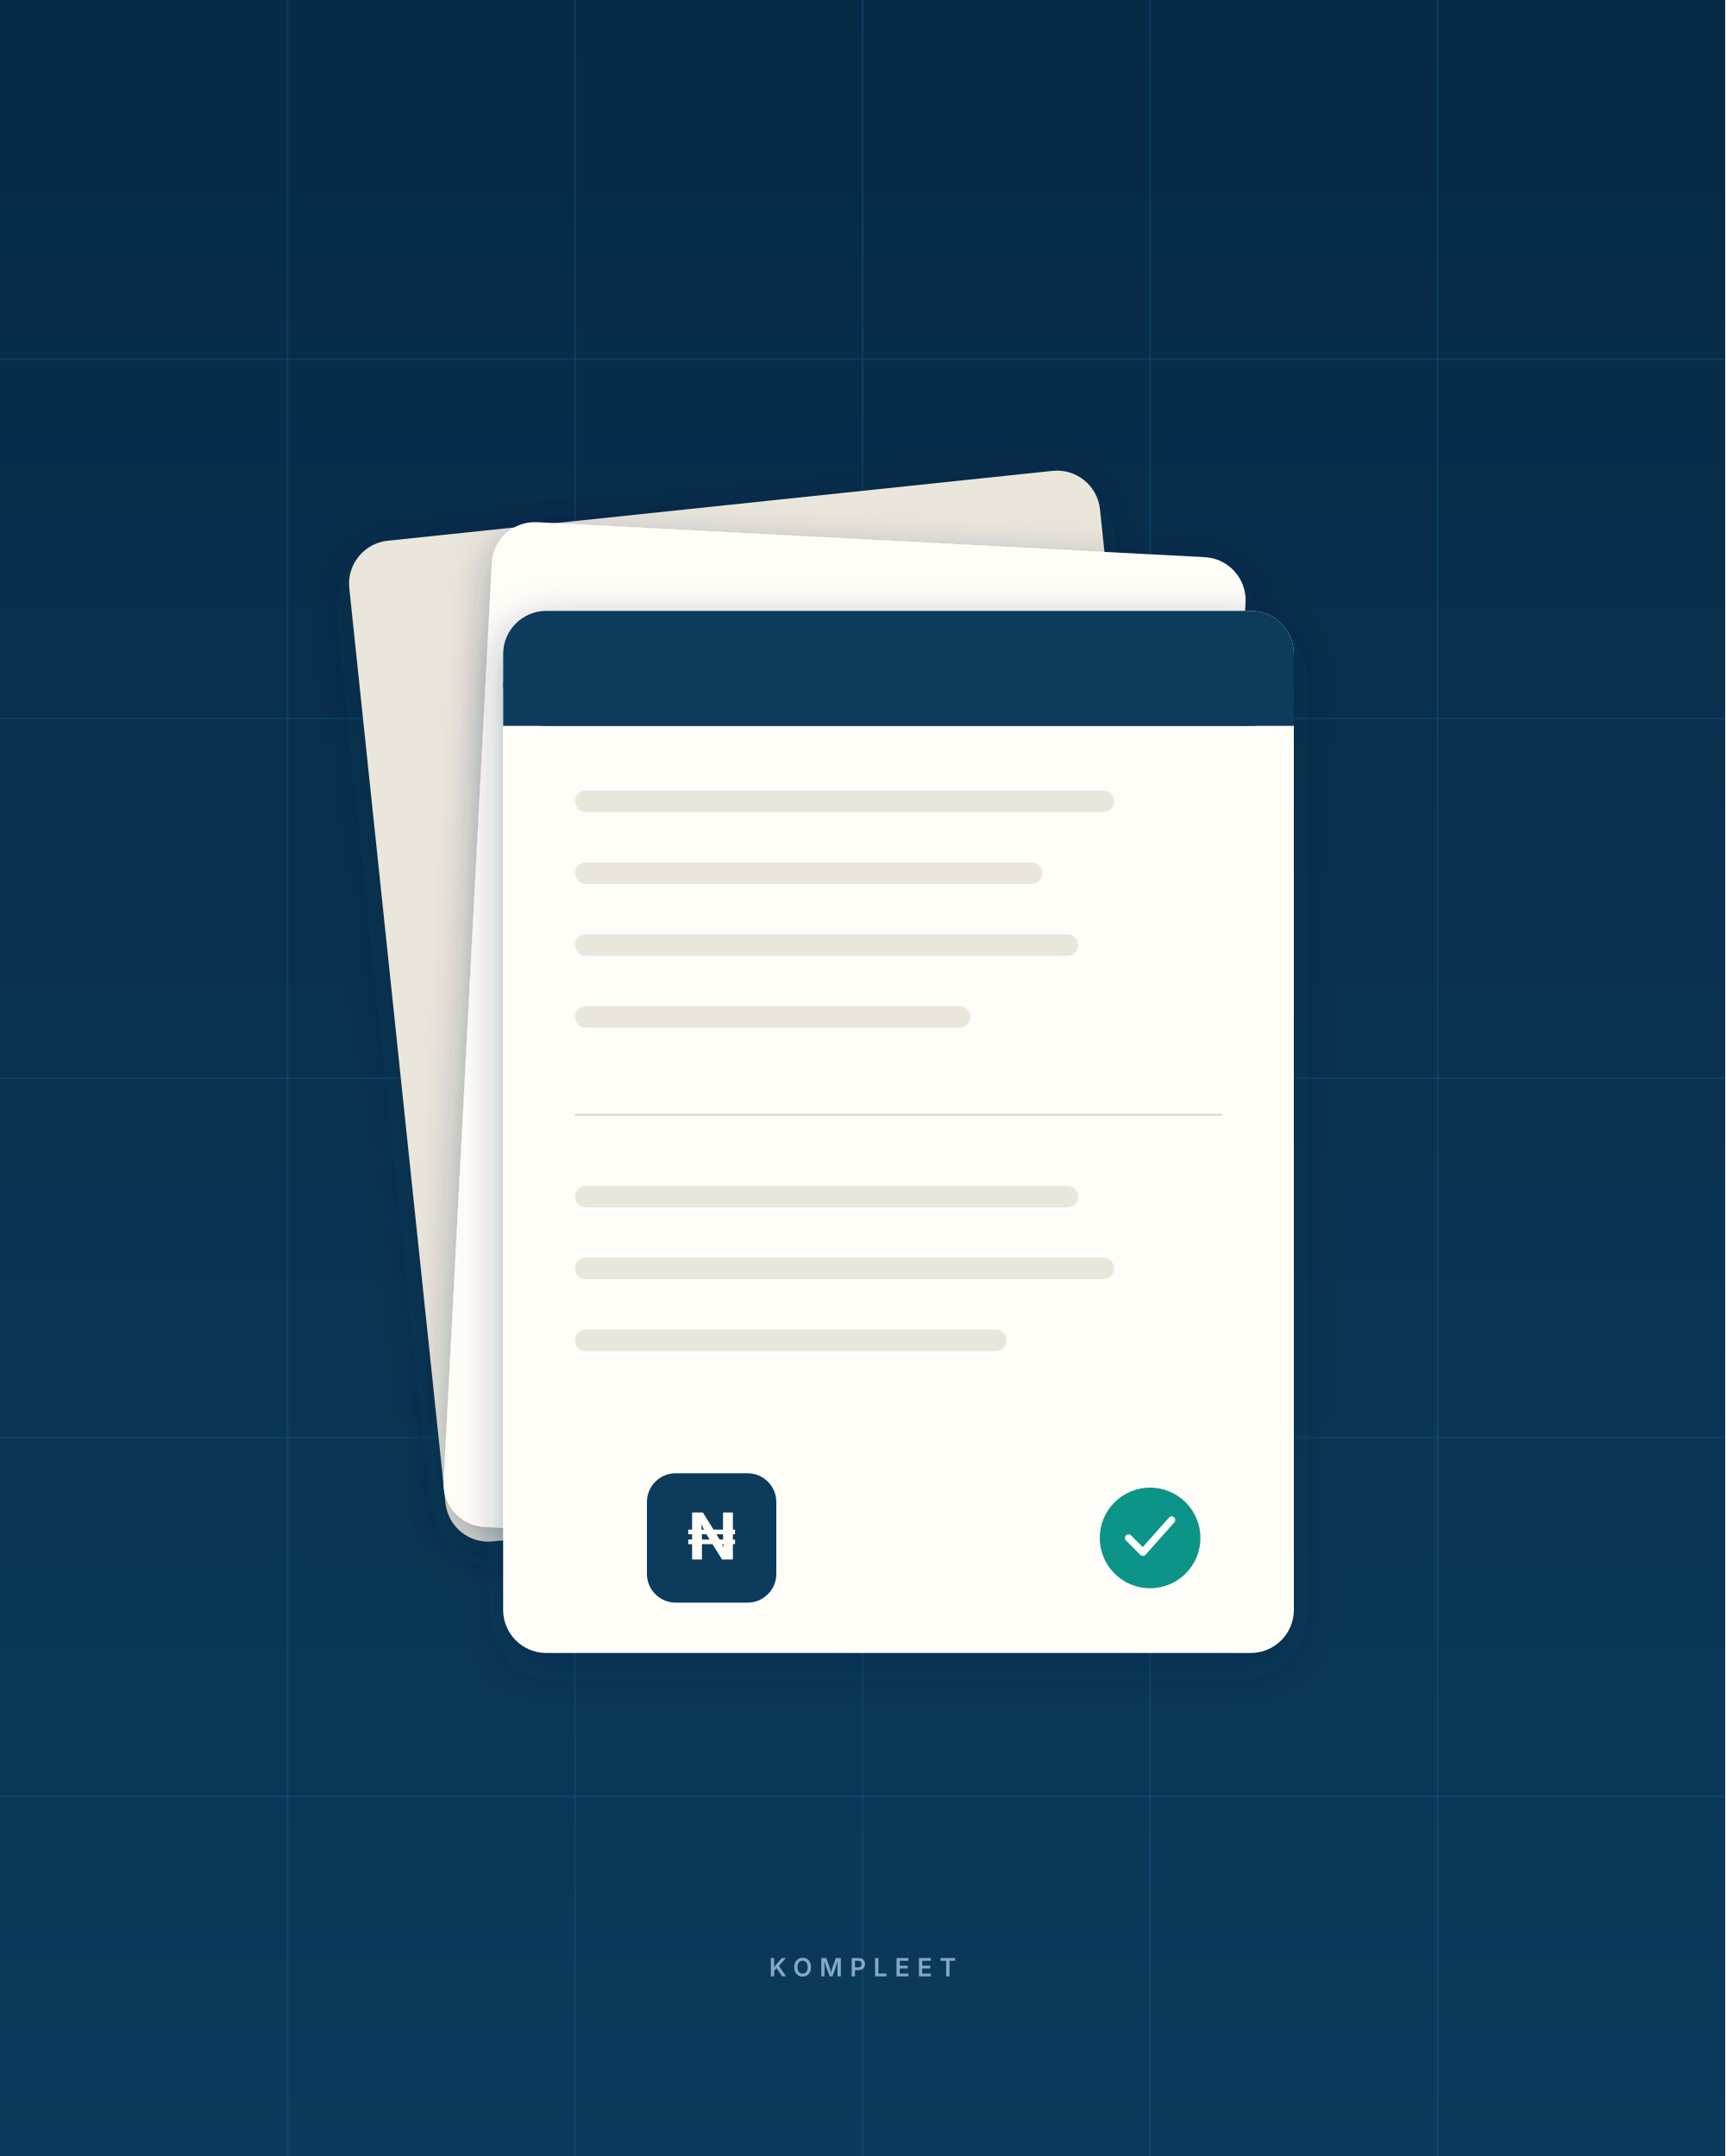
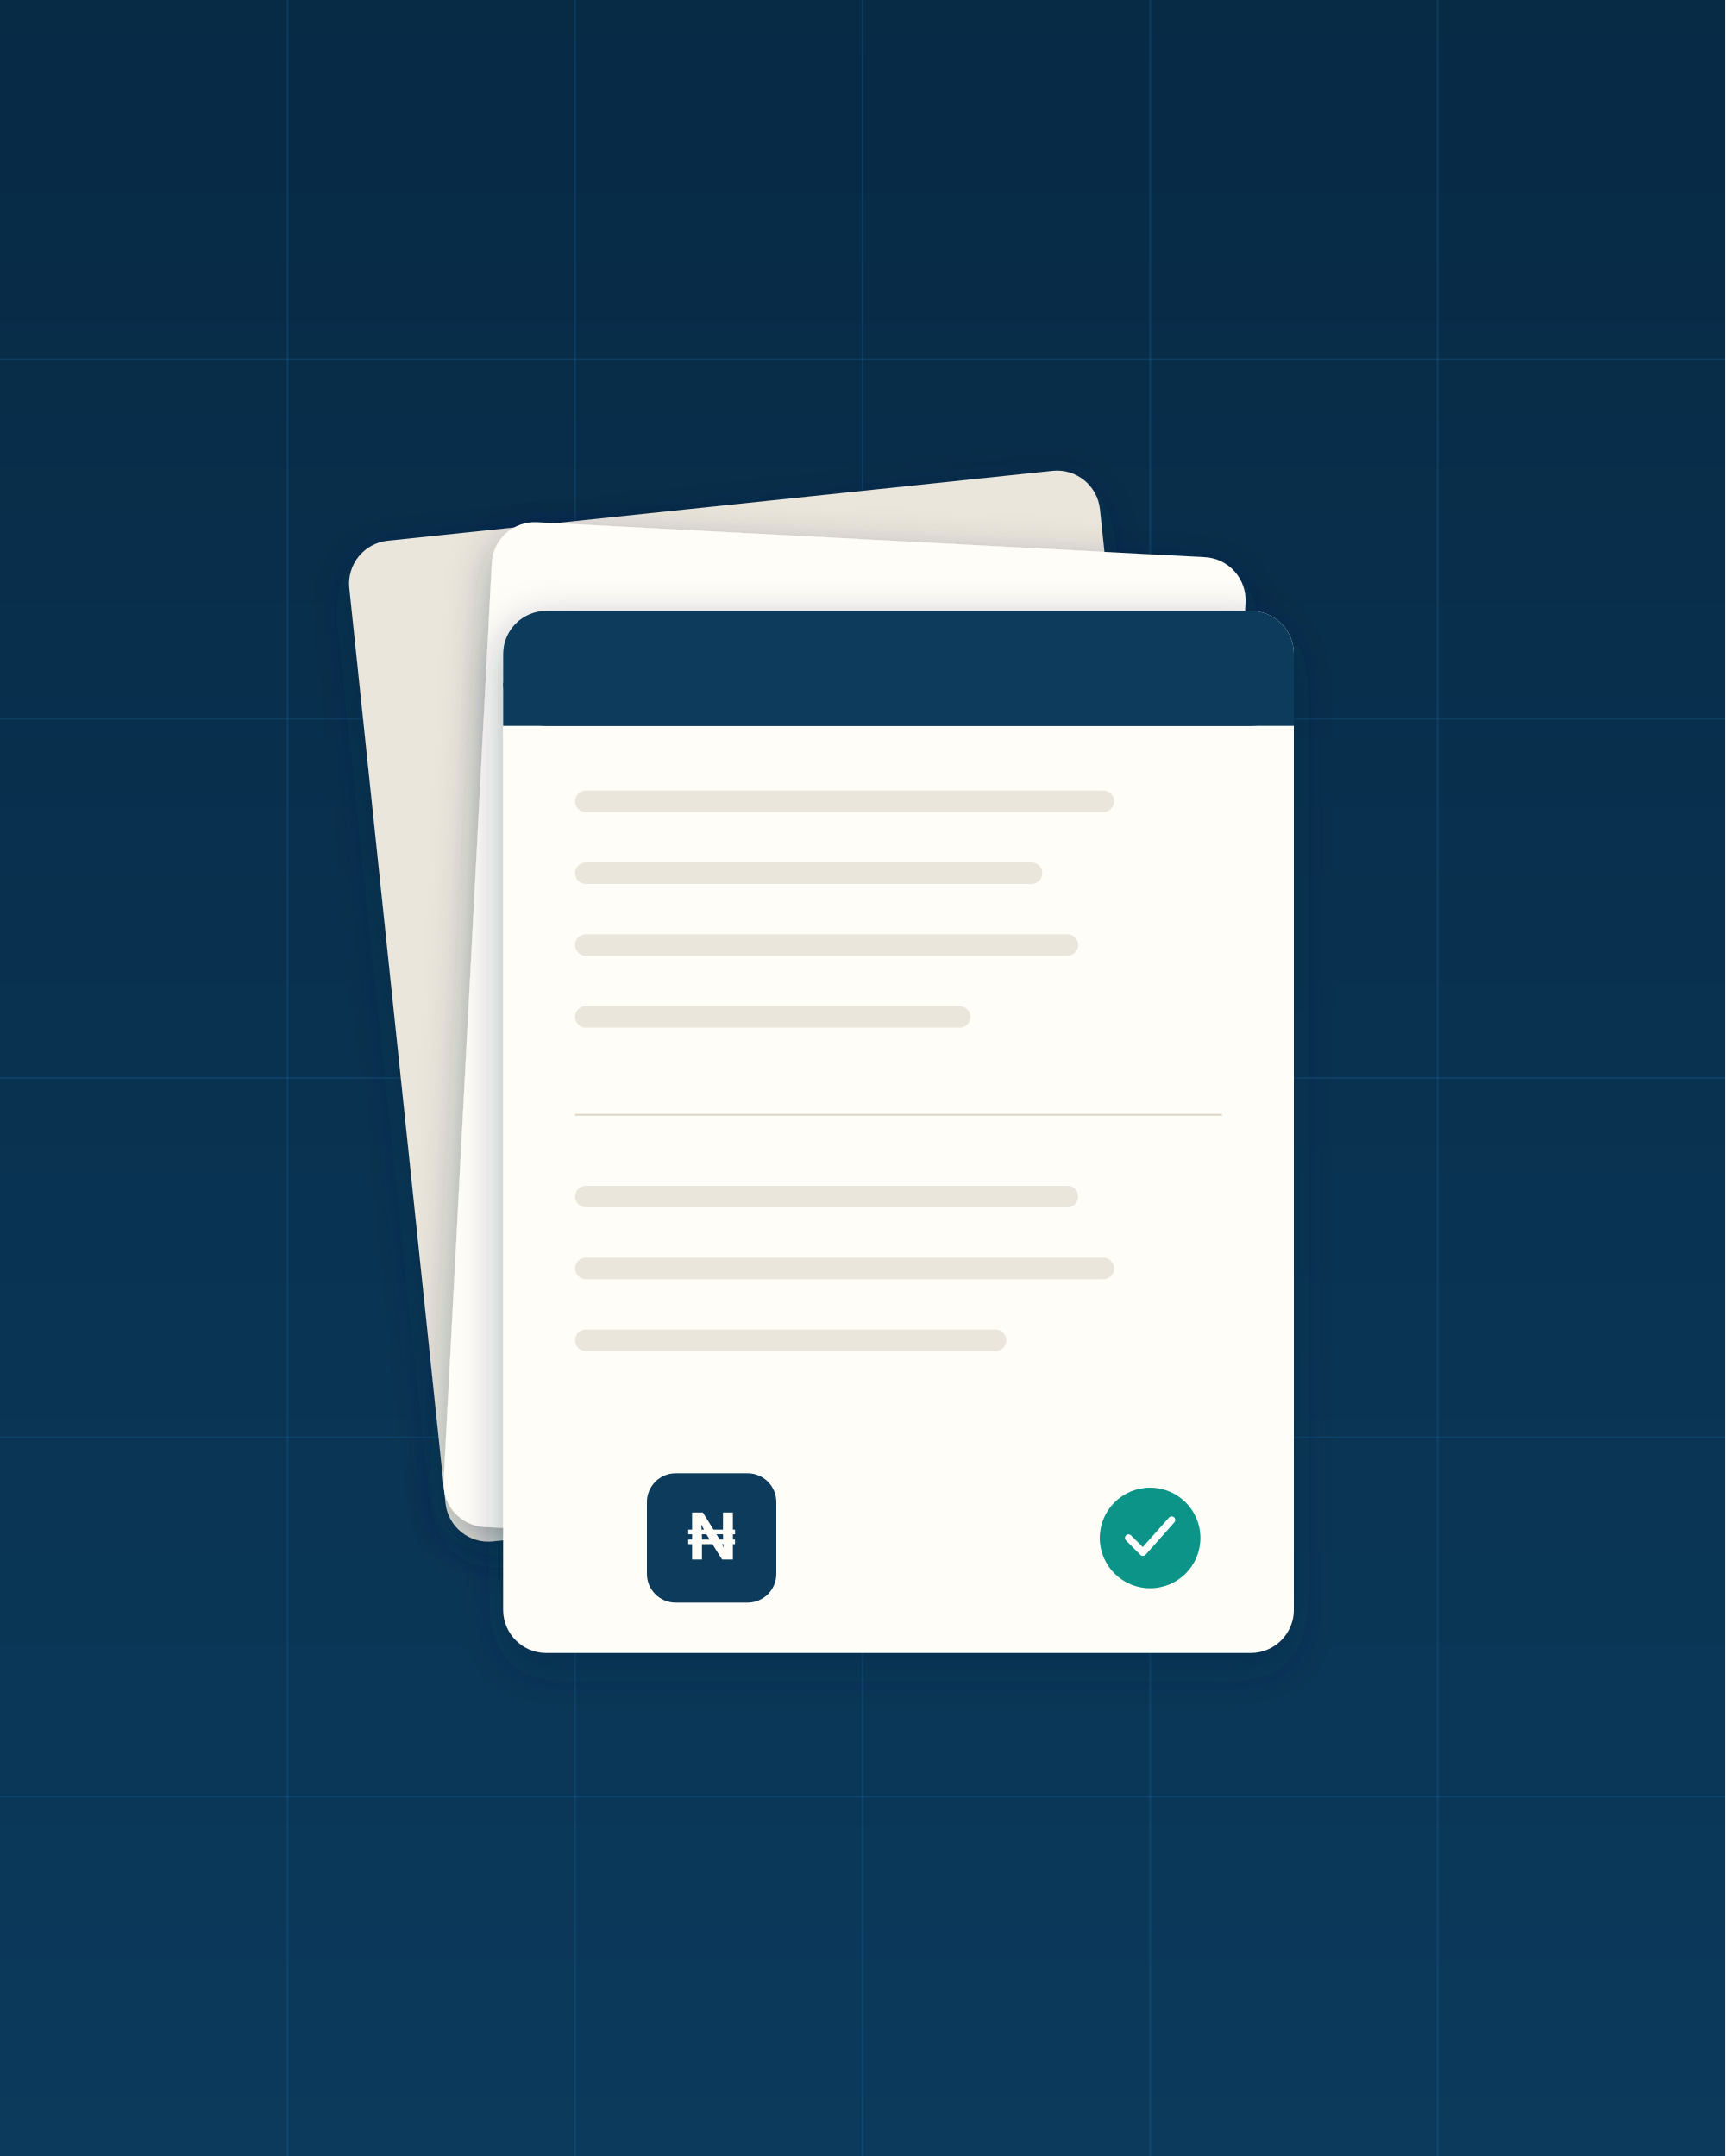
<svg xmlns="http://www.w3.org/2000/svg" width="960" height="1200" viewBox="0 0 960 1200" fill="none" role="img" aria-label="Kompleet auth panel, a geometric ledger stack">
  <defs>
    <linearGradient id="bg" x1="0" y1="0" x2="0" y2="1">
      <stop offset="0%" stop-color="#072A45" />
      <stop offset="100%" stop-color="#0B3A5C" />
    </linearGradient>
    <filter id="soft" x="-10%" y="-10%" width="120%" height="120%">
      <feDropShadow dx="0" dy="8" stdDeviation="12" flood-color="#072A45" flood-opacity="0.35" />
    </filter>
  </defs>
  <rect width="960" height="1200" fill="url(#bg)" />
  <g stroke="#1B6CA8" stroke-opacity="0.25" stroke-width="1">
    <path d="M0 200 H960 M0 400 H960 M0 600 H960 M0 800 H960 M0 1000 H960" />
    <path d="M160 0 V1200 M320 0 V1200 M480 0 V1200 M640 0 V1200 M800 0 V1200" />
  </g>
  <g filter="url(#soft)">
    <rect x="220" y="280" width="420" height="560" rx="24" fill="#EBE6DC" transform="rotate(-6 430 560)" />
  </g>
  <g filter="url(#soft)">
    <rect x="260" y="300" width="420" height="560" rx="24" fill="#FFFDF8" transform="rotate(3 470 580)" />
    <rect x="300" y="360" width="280" height="10" rx="5" fill="#DDD5C8" transform="rotate(3 470 580)" />
    <rect x="300" y="390" width="240" height="10" rx="5" fill="#DDD5C8" transform="rotate(3 470 580)" />
    <rect x="300" y="420" width="260" height="10" rx="5" fill="#DDD5C8" transform="rotate(3 470 580)" />
    <rect x="300" y="450" width="200" height="10" rx="5" fill="#DDD5C8" transform="rotate(3 470 580)" />
  </g>
  <g filter="url(#soft)">
    <rect x="280" y="340" width="440" height="580" rx="24" fill="#FFFDF8" />
    <rect x="280" y="340" width="440" height="64" rx="24" fill="#0B3A5C" />
    <rect x="280" y="380" width="440" height="24" fill="#0B3A5C" />
    <rect x="320" y="440" width="300" height="12" rx="6" fill="#EBE6DC" />
    <rect x="320" y="480" width="260" height="12" rx="6" fill="#EBE6DC" />
    <rect x="320" y="520" width="280" height="12" rx="6" fill="#EBE6DC" />
    <rect x="320" y="560" width="220" height="12" rx="6" fill="#EBE6DC" />
    <rect x="320" y="620" width="360" height="1" fill="#DDD5C8" />
    <rect x="320" y="660" width="280" height="12" rx="6" fill="#EBE6DC" />
    <rect x="320" y="700" width="300" height="12" rx="6" fill="#EBE6DC" />
    <rect x="320" y="740" width="240" height="12" rx="6" fill="#EBE6DC" />
    <g transform="translate(360 820)">
      <rect x="0" y="0" width="72" height="72" rx="16" fill="#0B3A5C" />
      <text x="36" y="48" text-anchor="middle" font-family="Inter, system-ui, sans-serif" font-size="36" font-weight="700" fill="#FFFDF8">₦</text>
    </g>
    <circle cx="640" cy="856" r="28" fill="#0D9488" />
    <path d="M628 856 l8 8 16 -18" stroke="#FFFFFF" stroke-width="4" stroke-linecap="round" stroke-linejoin="round" fill="none" />
  </g>
-   <text x="480" y="1100" text-anchor="middle" font-family="Inter, system-ui, sans-serif" font-size="14" font-weight="600" letter-spacing="4" fill="#BAD8F5" fill-opacity="0.7">KOMPLEET</text>
</svg>
